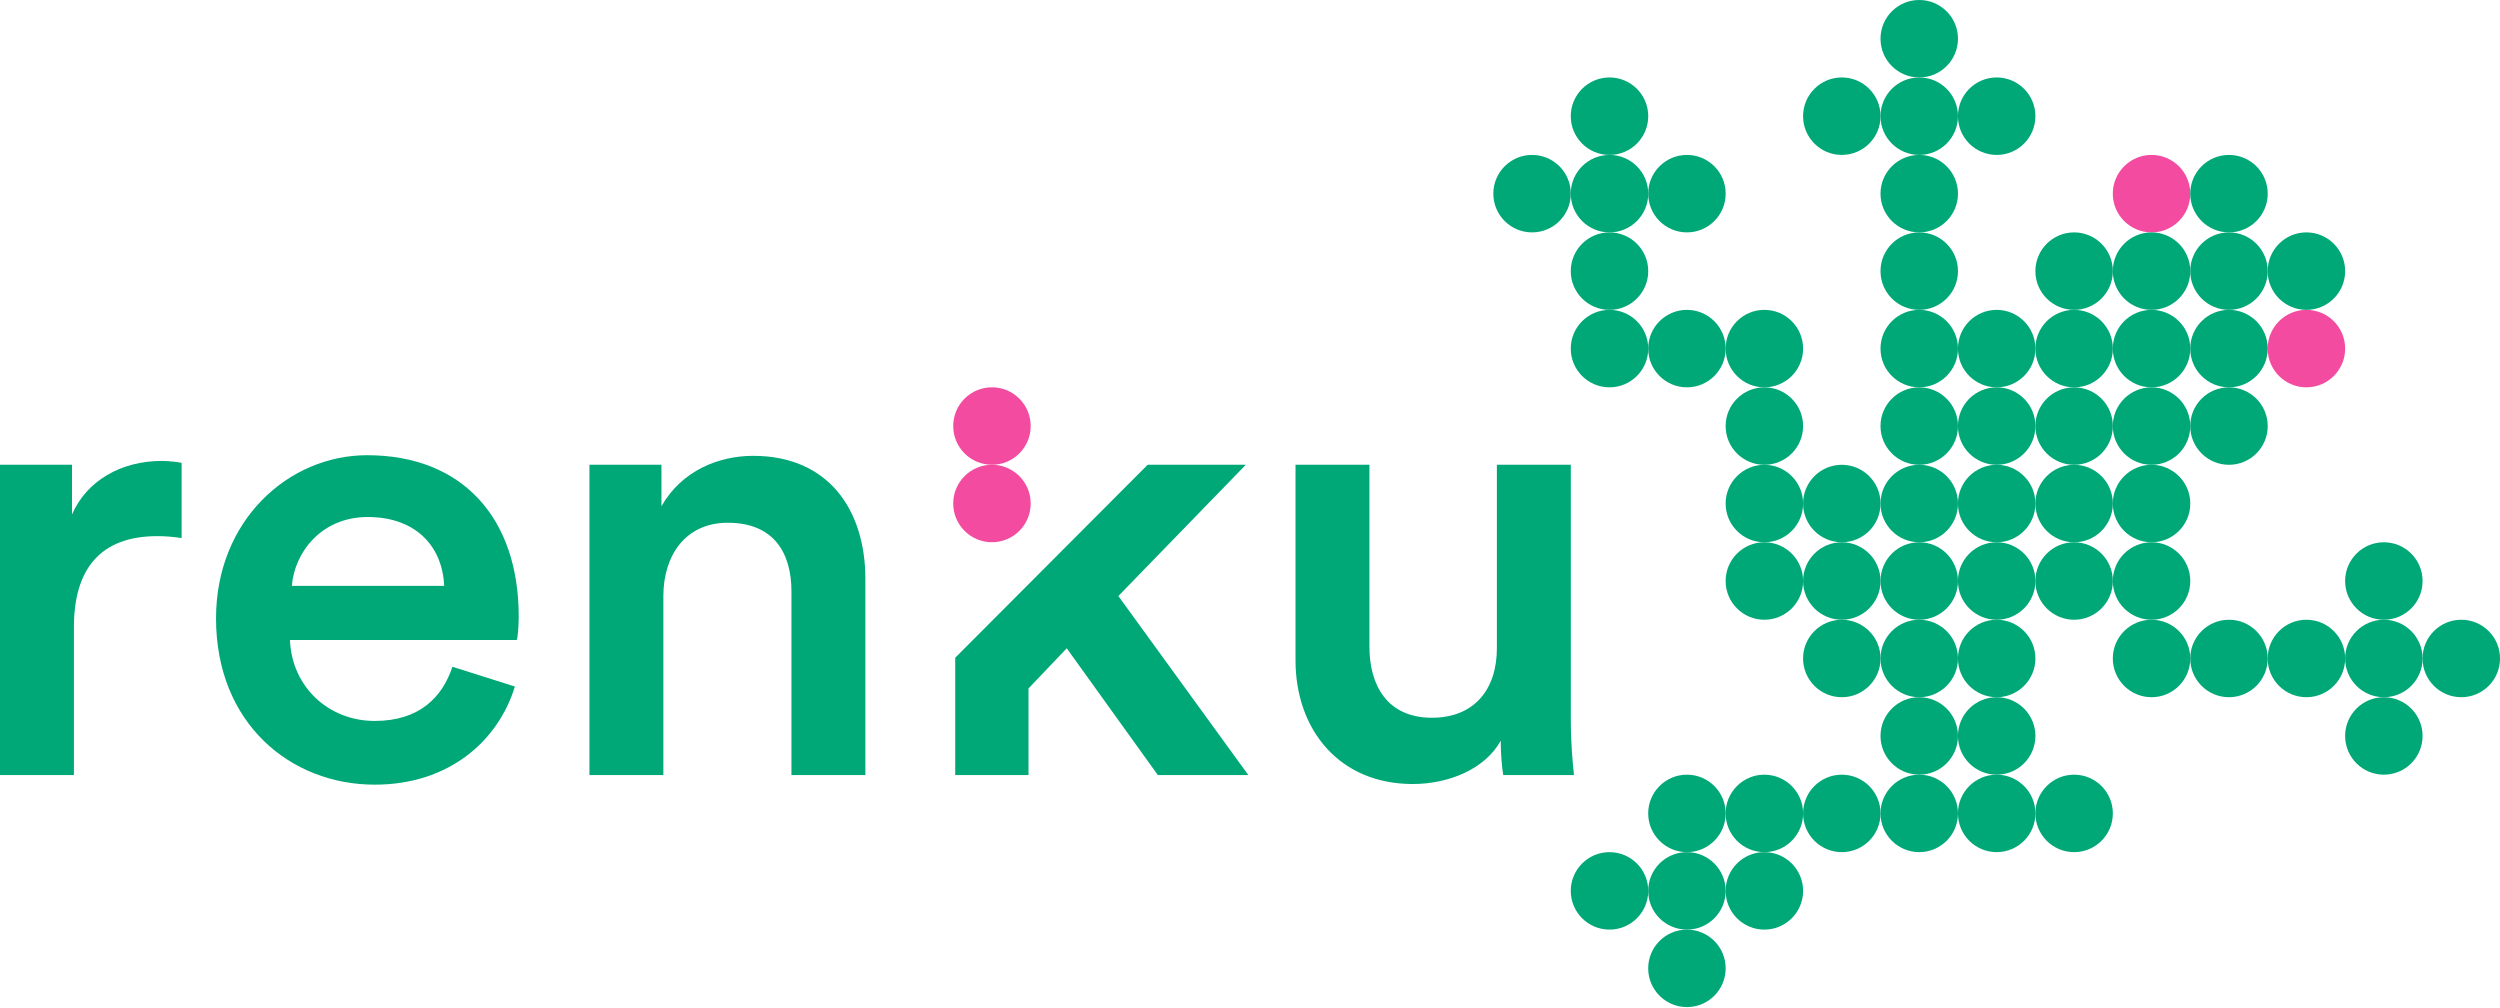
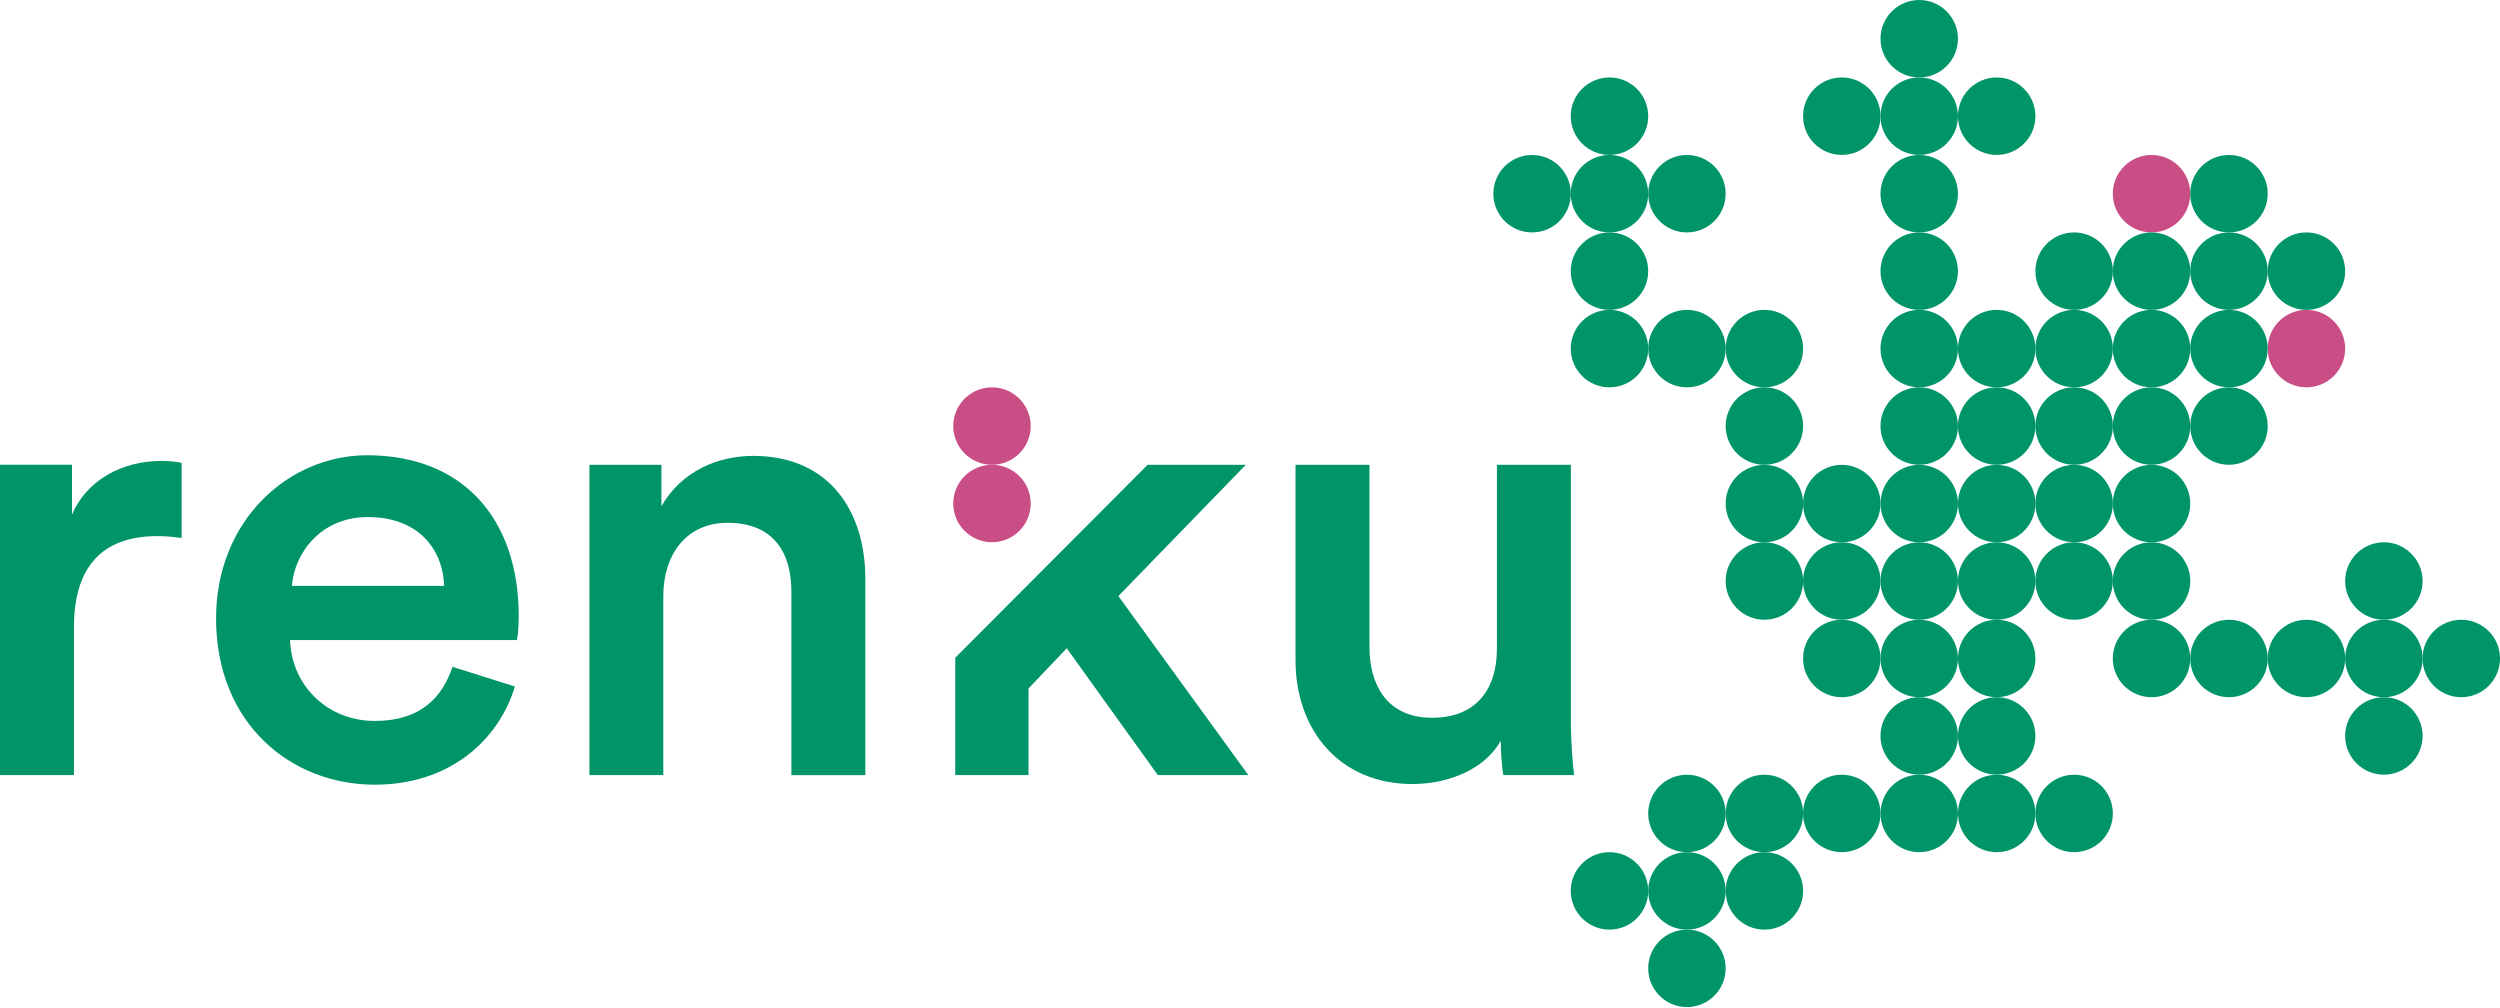
- <svg xmlns="http://www.w3.org/2000/svg" viewBox="0 0 531.933 214.28" height="214.28" width="531.933" xml:space="preserve" id="svg2" version="1.1">
-   <defs id="defs6" />
-   <g transform="matrix(1.333333,0,0,-1.333333,0,214.28)" id="g10">
-     <g transform="scale(0.1)" id="g12">
-       <path id="path14" style="fill:#f24ba0;fill-opacity:1;fill-rule:nonzero;stroke:none" d="m 3495.25,1298.06 c 0,-34.14 -27.67,-61.81 -61.81,-61.81 -34.14,0 -61.82,27.67 -61.82,61.81 0,34.14 27.68,61.81 61.82,61.81 34.14,0 61.81,-27.67 61.81,-61.81" />
-       <path id="path16" style="fill:#f24ba0;fill-opacity:1;fill-rule:nonzero;stroke:none" d="m 3742.39,1050.81 c 0,-34.14 -27.68,-61.814 -61.81,-61.814 -34.14,0 -61.81,27.674 -61.81,61.814 0,34.14 27.67,61.81 61.81,61.81 34.13,0 61.81,-27.67 61.81,-61.81" />
-       <path id="path18" style="fill:#f24ba0;fill-opacity:1;fill-rule:nonzero;stroke:none" d="m 1644.77,803.617 c 0,-34.14 -27.67,-61.816 -61.81,-61.816 -34.13,0 -61.81,27.676 -61.81,61.816 0,34.137 27.68,61.809 61.81,61.809 34.14,0 61.81,-27.672 61.81,-61.809" />
-       <path id="path20" style="fill:#f24ba0;fill-opacity:1;fill-rule:nonzero;stroke:none" d="m 1644.77,927.238 c 0,-34.136 -27.67,-61.812 -61.81,-61.812 -34.13,0 -61.81,27.676 -61.81,61.812 0,34.141 27.68,61.813 61.81,61.813 34.14,0 61.81,-27.672 61.81,-61.813" />
-       <path id="path22" style="fill:#00a877;fill-opacity:1;fill-rule:nonzero;stroke:none" d="m 3371.68,927.184 c 0,-34.137 -27.68,-61.809 -61.82,-61.809 -34.13,0 -61.81,27.672 -61.81,61.809 0,34.136 27.68,61.812 61.81,61.812 34.14,0 61.82,-27.676 61.82,-61.812" />
-       <path id="path24" style="fill:#00a877;fill-opacity:1;fill-rule:nonzero;stroke:none" d="m 3124.53,1421.68 c 0,-34.13 -27.67,-61.81 -61.81,-61.81 -34.14,0 -61.81,27.68 -61.81,61.81 0,34.14 27.67,61.82 61.81,61.82 34.14,0 61.81,-27.68 61.81,-61.82" />
-       <path id="path26" style="fill:#00a877;fill-opacity:1;fill-rule:nonzero;stroke:none" d="m 2630.25,1298.06 c 0,-34.14 -27.67,-61.81 -61.81,-61.81 -34.15,0 -61.82,27.67 -61.82,61.81 0,34.14 27.67,61.81 61.82,61.81 34.14,0 61.81,-27.67 61.81,-61.81" />
-       <path id="path28" style="fill:#00a877;fill-opacity:1;fill-rule:nonzero;stroke:none" d="m 3124.53,1298.06 c 0,-34.14 -27.67,-61.81 -61.81,-61.81 -34.14,0 -61.81,27.67 -61.81,61.81 0,34.14 27.67,61.81 61.81,61.81 34.14,0 61.81,-27.67 61.81,-61.81" />
-       <path id="path30" style="fill:#00a877;fill-opacity:1;fill-rule:nonzero;stroke:none" d="m 2630.25,1174.43 c 0,-34.13 -27.67,-61.81 -61.81,-61.81 -34.15,0 -61.82,27.68 -61.82,61.81 0,34.14 27.67,61.82 61.82,61.82 34.14,0 61.81,-27.68 61.81,-61.82" />
-       <path id="path32" style="fill:#00a877;fill-opacity:1;fill-rule:nonzero;stroke:none" d="m 3124.53,1174.43 c 0,-34.13 -27.67,-61.81 -61.81,-61.81 -34.14,0 -61.81,27.68 -61.81,61.81 0,34.14 27.67,61.82 61.81,61.82 34.14,0 61.81,-27.68 61.81,-61.82" />
-       <path id="path34" style="fill:#00a877;fill-opacity:1;fill-rule:nonzero;stroke:none" d="m 2630.25,1050.81 c 0,-34.14 -27.67,-61.814 -61.81,-61.814 -34.15,0 -61.82,27.674 -61.82,61.814 0,34.14 27.67,61.81 61.82,61.81 34.14,0 61.81,-27.67 61.81,-61.81" />
-       <path id="path36" style="fill:#00a877;fill-opacity:1;fill-rule:nonzero;stroke:none" d="m 2753.82,1050.81 c 0,-34.14 -27.68,-61.814 -61.81,-61.814 -34.14,0 -61.82,27.674 -61.82,61.814 0,34.14 27.68,61.81 61.82,61.81 34.13,0 61.81,-27.67 61.81,-61.81" />
-       <path id="path38" style="fill:#00a877;fill-opacity:1;fill-rule:nonzero;stroke:none" d="m 2877.39,1050.81 c 0,-34.14 -27.68,-61.814 -61.82,-61.814 -34.13,0 -61.8,27.674 -61.8,61.814 0,34.14 27.67,61.81 61.8,61.81 34.14,0 61.82,-27.67 61.82,-61.81" />
-       <path id="path40" style="fill:#00a877;fill-opacity:1;fill-rule:nonzero;stroke:none" d="m 3124.53,1050.81 c 0,-34.14 -27.67,-61.814 -61.81,-61.814 -34.14,0 -61.81,27.674 -61.81,61.814 0,34.14 27.67,61.81 61.81,61.81 34.14,0 61.81,-27.67 61.81,-61.81" />
-       <path id="path42" style="fill:#00a877;fill-opacity:1;fill-rule:nonzero;stroke:none" d="m 3248.1,1050.81 c 0,-34.14 -27.67,-61.814 -61.8,-61.814 -34.14,0 -61.82,27.674 -61.82,61.814 0,34.14 27.68,61.81 61.82,61.81 34.13,0 61.8,-27.67 61.8,-61.81" />
-       <path id="path44" style="fill:#00a877;fill-opacity:1;fill-rule:nonzero;stroke:none" d="m 3371.68,1050.81 c 0,-34.14 -27.68,-61.814 -61.82,-61.814 -34.13,0 -61.81,27.674 -61.81,61.814 0,34.14 27.68,61.81 61.81,61.81 34.14,0 61.82,-27.67 61.82,-61.81" />
-       <path id="path46" style="fill:#00a877;fill-opacity:1;fill-rule:nonzero;stroke:none" d="m 3495.25,1050.81 c 0,-34.14 -27.67,-61.814 -61.81,-61.814 -34.14,0 -61.82,27.674 -61.82,61.814 0,34.14 27.68,61.81 61.82,61.81 34.14,0 61.81,-27.67 61.81,-61.81" />
-       <path id="path48" style="fill:#00a877;fill-opacity:1;fill-rule:nonzero;stroke:none" d="m 2877.39,927.184 c 0,-34.137 -27.68,-61.809 -61.82,-61.809 -34.13,0 -61.8,27.672 -61.8,61.809 0,34.136 27.67,61.812 61.8,61.812 34.14,0 61.82,-27.676 61.82,-61.812" />
-       <path id="path50" style="fill:#00a877;fill-opacity:1;fill-rule:nonzero;stroke:none" d="m 3248.1,927.184 c 0,-34.137 -27.67,-61.809 -61.8,-61.809 -34.14,0 -61.82,27.672 -61.82,61.809 0,34.136 27.68,61.812 61.82,61.812 34.13,0 61.8,-27.676 61.8,-61.812" />
-       <path id="path52" style="fill:#00a877;fill-opacity:1;fill-rule:nonzero;stroke:none" d="m 3495.25,927.184 c 0,-34.137 -27.67,-61.809 -61.81,-61.809 -34.14,0 -61.82,27.672 -61.82,61.809 0,34.136 27.68,61.812 61.82,61.812 34.14,0 61.81,-27.676 61.81,-61.812" />
-       <path id="path54" style="fill:#00a877;fill-opacity:1;fill-rule:nonzero;stroke:none" d="m 2877.39,803.559 c 0,-34.141 -27.68,-61.809 -61.82,-61.809 -34.13,0 -61.8,27.668 -61.8,61.809 0,34.14 27.67,61.816 61.8,61.816 34.14,0 61.82,-27.676 61.82,-61.816" />
-       <path id="path56" style="fill:#00a877;fill-opacity:1;fill-rule:nonzero;stroke:none" d="m 3124.53,803.559 c 0,-34.141 -27.67,-61.809 -61.81,-61.809 -34.14,0 -61.81,27.668 -61.81,61.809 0,34.14 27.67,61.816 61.81,61.816 34.14,0 61.81,-27.676 61.81,-61.816" />
-       <path id="path58" style="fill:#00a877;fill-opacity:1;fill-rule:nonzero;stroke:none" d="m 3248.1,803.559 c 0,-34.141 -27.67,-61.809 -61.8,-61.809 -34.14,0 -61.82,27.668 -61.82,61.809 0,34.14 27.68,61.816 61.82,61.816 34.13,0 61.8,-27.676 61.8,-61.816" />
-       <path id="path60" style="fill:#00a877;fill-opacity:1;fill-rule:nonzero;stroke:none" d="m 3371.68,803.559 c 0,-34.141 -27.68,-61.809 -61.82,-61.809 -34.13,0 -61.81,27.668 -61.81,61.809 0,34.14 27.68,61.816 61.81,61.816 34.14,0 61.82,-27.676 61.82,-61.816" />
-       <path id="path62" style="fill:#00a877;fill-opacity:1;fill-rule:nonzero;stroke:none" d="m 3495.25,803.559 c 0,-34.141 -27.67,-61.809 -61.81,-61.809 -34.14,0 -61.82,27.668 -61.82,61.809 0,34.14 27.68,61.816 61.82,61.816 34.14,0 61.81,-27.676 61.81,-61.816" />
-       <path id="path64" style="fill:#00a877;fill-opacity:1;fill-rule:nonzero;stroke:none" d="m 2877.39,679.934 c 0,-34.141 -27.68,-61.817 -61.82,-61.817 -34.13,0 -61.8,27.676 -61.8,61.817 0,34.14 27.67,61.816 61.8,61.816 34.14,0 61.82,-27.676 61.82,-61.816" />
-       <path id="path66" style="fill:#00a877;fill-opacity:1;fill-rule:nonzero;stroke:none" d="m 3124.53,679.934 c 0,-34.141 -27.67,-61.817 -61.81,-61.817 -34.14,0 -61.81,27.676 -61.81,61.817 0,34.14 27.67,61.816 61.81,61.816 34.14,0 61.81,-27.676 61.81,-61.816" />
-       <path id="path68" style="fill:#00a877;fill-opacity:1;fill-rule:nonzero;stroke:none" d="m 3248.1,679.934 c 0,-34.141 -27.67,-61.817 -61.8,-61.817 -34.14,0 -61.82,27.676 -61.82,61.817 0,34.14 27.68,61.816 61.82,61.816 34.13,0 61.8,-27.676 61.8,-61.816" />
-       <path id="path70" style="fill:#00a877;fill-opacity:1;fill-rule:nonzero;stroke:none" d="m 3495.25,679.934 c 0,-34.141 -27.67,-61.817 -61.81,-61.817 -34.14,0 -61.82,27.676 -61.82,61.817 0,34.14 27.68,61.816 61.82,61.816 34.14,0 61.81,-27.676 61.81,-61.816" />
-       <path id="path72" style="fill:#00a877;fill-opacity:1;fill-rule:nonzero;stroke:none" d="m 3495.25,556.309 c 0,-34.137 -27.67,-61.821 -61.81,-61.821 -34.14,0 -61.82,27.684 -61.82,61.821 0,34.14 27.68,61.808 61.82,61.808 34.14,0 61.81,-27.668 61.81,-61.808" />
-       <path id="path74" style="fill:#00a877;fill-opacity:1;fill-rule:nonzero;stroke:none" d="m 3618.82,556.309 c 0,-34.137 -27.67,-61.821 -61.81,-61.821 -34.14,0 -61.82,27.684 -61.82,61.821 0,34.14 27.68,61.808 61.82,61.808 34.14,0 61.81,-27.668 61.81,-61.808" />
-       <path id="path76" style="fill:#00a877;fill-opacity:1;fill-rule:nonzero;stroke:none" d="m 3742.39,556.309 c 0,-34.137 -27.68,-61.821 -61.81,-61.821 -34.14,0 -61.81,27.684 -61.81,61.821 0,34.14 27.67,61.808 61.81,61.808 34.13,0 61.81,-27.668 61.81,-61.808" />
-       <path id="path78" style="fill:#00a877;fill-opacity:1;fill-rule:nonzero;stroke:none" d="m 3865.96,556.309 c 0,-34.137 -27.67,-61.821 -61.81,-61.821 -34.13,0 -61.81,27.684 -61.81,61.821 0,34.14 27.68,61.808 61.81,61.808 34.14,0 61.81,-27.668 61.81,-61.808" />
-       <path id="path80" style="fill:#00a877;fill-opacity:1;fill-rule:nonzero;stroke:none" d="m 3124.53,432.691 c 0,-34.14 -27.67,-61.82 -61.81,-61.82 -34.14,0 -61.81,27.68 -61.81,61.82 0,34.129 27.67,61.797 61.81,61.797 34.14,0 61.81,-27.668 61.81,-61.797" />
-       <path id="path82" style="fill:#00a877;fill-opacity:1;fill-rule:nonzero;stroke:none" d="m 3248.1,432.691 c 0,-34.14 -27.67,-61.82 -61.8,-61.82 -34.14,0 -61.82,27.68 -61.82,61.82 0,34.129 27.68,61.797 61.82,61.797 34.13,0 61.8,-27.668 61.8,-61.797" />
-       <path id="path84" style="fill:#00a877;fill-opacity:1;fill-rule:nonzero;stroke:none" d="m 2753.82,309.059 c 0,-34.137 -27.68,-61.809 -61.81,-61.809 -34.14,0 -61.82,27.672 -61.82,61.809 0,34.14 27.68,61.812 61.82,61.812 34.13,0 61.81,-27.672 61.81,-61.812" />
-       <path id="path86" style="fill:#00a877;fill-opacity:1;fill-rule:nonzero;stroke:none" d="m 2877.39,309.059 c 0,-34.137 -27.68,-61.809 -61.82,-61.809 -34.13,0 -61.8,27.672 -61.8,61.809 0,34.14 27.67,61.812 61.8,61.812 34.14,0 61.82,-27.672 61.82,-61.812" />
-       <path id="path88" style="fill:#00a877;fill-opacity:1;fill-rule:nonzero;stroke:none" d="m 3000.96,309.059 c 0,-34.137 -27.67,-61.809 -61.81,-61.809 -34.14,0 -61.81,27.672 -61.81,61.809 0,34.14 27.67,61.812 61.81,61.812 34.14,0 61.81,-27.672 61.81,-61.812" />
-       <path id="path90" style="fill:#00a877;fill-opacity:1;fill-rule:nonzero;stroke:none" d="m 3124.53,309.059 c 0,-34.137 -27.67,-61.809 -61.81,-61.809 -34.14,0 -61.81,27.672 -61.81,61.809 0,34.14 27.67,61.812 61.81,61.812 34.14,0 61.81,-27.672 61.81,-61.812" />
-       <path id="path92" style="fill:#00a877;fill-opacity:1;fill-rule:nonzero;stroke:none" d="m 3248.1,309.059 c 0,-34.137 -27.67,-61.809 -61.8,-61.809 -34.14,0 -61.82,27.672 -61.82,61.809 0,34.14 27.68,61.812 61.82,61.812 34.13,0 61.8,-27.672 61.8,-61.812" />
-       <path id="path94" style="fill:#00a877;fill-opacity:1;fill-rule:nonzero;stroke:none" d="m 3371.68,309.059 c 0,-34.137 -27.68,-61.809 -61.82,-61.809 -34.13,0 -61.81,27.672 -61.81,61.809 0,34.14 27.68,61.812 61.81,61.812 34.14,0 61.82,-27.672 61.82,-61.812" />
-       <path id="path96" style="fill:#00a877;fill-opacity:1;fill-rule:nonzero;stroke:none" d="m 2753.82,185.43 c 0,-34.129 -27.68,-61.801 -61.81,-61.801 -34.14,0 -61.82,27.672 -61.82,61.801 0,34.14 27.68,61.82 61.82,61.82 34.13,0 61.81,-27.68 61.81,-61.82" />
-       <path id="path98" style="fill:#00a877;fill-opacity:1;fill-rule:nonzero;stroke:none" d="m 3124.53,1545.3 c 0,-34.13 -27.67,-61.8 -61.81,-61.8 -34.14,0 -61.81,27.67 -61.81,61.8 0,34.15 27.67,61.82 61.81,61.82 34.14,0 61.81,-27.67 61.81,-61.82" />
-       <path id="path100" style="fill:#00a877;fill-opacity:1;fill-rule:nonzero;stroke:none" d="m 2630.25,1421.68 c 0,-34.13 -27.67,-61.81 -61.81,-61.81 -34.15,0 -61.82,27.68 -61.82,61.81 0,34.14 27.67,61.82 61.82,61.82 34.14,0 61.81,-27.68 61.81,-61.82" />
-       <path id="path102" style="fill:#00a877;fill-opacity:1;fill-rule:nonzero;stroke:none" d="m 3000.96,1421.68 c 0,-34.13 -27.67,-61.81 -61.81,-61.81 -34.14,0 -61.81,27.68 -61.81,61.81 0,34.14 27.67,61.82 61.81,61.82 34.14,0 61.81,-27.68 61.81,-61.82" />
-       <path id="path104" style="fill:#00a877;fill-opacity:1;fill-rule:nonzero;stroke:none" d="m 3248.1,1421.68 c 0,-34.13 -27.67,-61.81 -61.8,-61.81 -34.14,0 -61.82,27.68 -61.82,61.81 0,34.14 27.68,61.82 61.82,61.82 34.13,0 61.8,-27.68 61.8,-61.82" />
-       <path id="path106" style="fill:#00a877;fill-opacity:1;fill-rule:nonzero;stroke:none" d="m 2506.68,1298.06 c 0,-34.14 -27.68,-61.81 -61.82,-61.81 -34.14,0 -61.81,27.67 -61.81,61.81 0,34.14 27.67,61.81 61.81,61.81 34.14,0 61.82,-27.67 61.82,-61.81" />
-       <path id="path108" style="fill:#00a877;fill-opacity:1;fill-rule:nonzero;stroke:none" d="m 2753.82,1298.06 c 0,-34.14 -27.68,-61.81 -61.81,-61.81 -34.14,0 -61.82,27.67 -61.82,61.81 0,34.14 27.68,61.81 61.82,61.81 34.13,0 61.81,-27.67 61.81,-61.81" />
-       <path id="path110" style="fill:#00a877;fill-opacity:1;fill-rule:nonzero;stroke:none" d="m 3618.82,1298.06 c 0,-34.14 -27.67,-61.81 -61.81,-61.81 -34.14,0 -61.82,27.67 -61.82,61.81 0,34.14 27.68,61.81 61.82,61.81 34.14,0 61.81,-27.67 61.81,-61.81" />
-       <path id="path112" style="fill:#00a877;fill-opacity:1;fill-rule:nonzero;stroke:none" d="m 3371.68,1174.43 c 0,-34.13 -27.68,-61.81 -61.82,-61.81 -34.13,0 -61.81,27.68 -61.81,61.81 0,34.14 27.68,61.82 61.81,61.82 34.14,0 61.82,-27.68 61.82,-61.82" />
-       <path id="path114" style="fill:#00a877;fill-opacity:1;fill-rule:nonzero;stroke:none" d="m 3495.25,1174.43 c 0,-34.13 -27.67,-61.81 -61.81,-61.81 -34.14,0 -61.82,27.68 -61.82,61.81 0,34.14 27.68,61.82 61.82,61.82 34.14,0 61.81,-27.68 61.81,-61.82" />
-       <path id="path116" style="fill:#00a877;fill-opacity:1;fill-rule:nonzero;stroke:none" d="m 3618.82,1174.43 c 0,-34.13 -27.67,-61.81 -61.81,-61.81 -34.14,0 -61.82,27.68 -61.82,61.81 0,34.14 27.68,61.82 61.82,61.82 34.14,0 61.81,-27.68 61.81,-61.82" />
-       <path id="path118" style="fill:#00a877;fill-opacity:1;fill-rule:nonzero;stroke:none" d="m 3742.39,1174.43 c 0,-34.13 -27.68,-61.81 -61.81,-61.81 -34.14,0 -61.81,27.68 -61.81,61.81 0,34.14 27.67,61.82 61.81,61.82 34.13,0 61.81,-27.68 61.81,-61.82" />
-       <path id="path120" style="fill:#00a877;fill-opacity:1;fill-rule:nonzero;stroke:none" d="m 3618.82,1050.81 c 0,-34.14 -27.67,-61.814 -61.81,-61.814 -34.14,0 -61.82,27.674 -61.82,61.814 0,34.14 27.68,61.81 61.82,61.81 34.14,0 61.81,-27.67 61.81,-61.81" />
-       <path id="path122" style="fill:#00a877;fill-opacity:1;fill-rule:nonzero;stroke:none" d="m 3124.53,927.184 c 0,-34.137 -27.67,-61.809 -61.81,-61.809 -34.14,0 -61.81,27.672 -61.81,61.809 0,34.136 27.67,61.812 61.81,61.812 34.14,0 61.81,-27.676 61.81,-61.812" />
-       <path id="path124" style="fill:#00a877;fill-opacity:1;fill-rule:nonzero;stroke:none" d="m 3618.82,927.184 c 0,-34.137 -27.67,-61.809 -61.81,-61.809 -34.14,0 -61.82,27.672 -61.82,61.809 0,34.136 27.68,61.812 61.82,61.812 34.14,0 61.81,-27.676 61.81,-61.812" />
-       <path id="path126" style="fill:#00a877;fill-opacity:1;fill-rule:nonzero;stroke:none" d="m 3000.96,803.559 c 0,-34.141 -27.67,-61.809 -61.81,-61.809 -34.14,0 -61.81,27.668 -61.81,61.809 0,34.14 27.67,61.816 61.81,61.816 34.14,0 61.81,-27.676 61.81,-61.816" />
-       <path id="path128" style="fill:#00a877;fill-opacity:1;fill-rule:nonzero;stroke:none" d="m 3000.96,679.934 c 0,-34.141 -27.67,-61.817 -61.81,-61.817 -34.14,0 -61.81,27.676 -61.81,61.817 0,34.14 27.67,61.816 61.81,61.816 34.14,0 61.81,-27.676 61.81,-61.816" />
-       <path id="path130" style="fill:#00a877;fill-opacity:1;fill-rule:nonzero;stroke:none" d="m 3371.68,679.934 c 0,-34.141 -27.68,-61.817 -61.82,-61.817 -34.13,0 -61.81,27.676 -61.81,61.817 0,34.14 27.68,61.816 61.81,61.816 34.14,0 61.82,-27.676 61.82,-61.816" />
-       <path id="path132" style="fill:#00a877;fill-opacity:1;fill-rule:nonzero;stroke:none" d="m 3865.96,679.934 c 0,-34.141 -27.67,-61.817 -61.81,-61.817 -34.13,0 -61.81,27.676 -61.81,61.817 0,34.14 27.68,61.816 61.81,61.816 34.14,0 61.81,-27.676 61.81,-61.816" />
-       <path id="path134" style="fill:#00a877;fill-opacity:1;fill-rule:nonzero;stroke:none" d="m 3000.96,556.309 c 0,-34.137 -27.67,-61.821 -61.81,-61.821 -34.14,0 -61.81,27.684 -61.81,61.821 0,34.14 27.67,61.808 61.81,61.808 34.14,0 61.81,-27.668 61.81,-61.808" />
-       <path id="path136" style="fill:#00a877;fill-opacity:1;fill-rule:nonzero;stroke:none" d="m 3124.53,556.309 c 0,-34.137 -27.67,-61.821 -61.81,-61.821 -34.14,0 -61.81,27.684 -61.81,61.821 0,34.14 27.67,61.808 61.81,61.808 34.14,0 61.81,-27.668 61.81,-61.808" />
-       <path id="path138" style="fill:#00a877;fill-opacity:1;fill-rule:nonzero;stroke:none" d="m 3248.1,556.309 c 0,-34.137 -27.67,-61.821 -61.8,-61.821 -34.14,0 -61.82,27.684 -61.82,61.821 0,34.14 27.68,61.808 61.82,61.808 34.13,0 61.8,-27.668 61.8,-61.808" />
-       <path id="path140" style="fill:#00a877;fill-opacity:1;fill-rule:nonzero;stroke:none" d="m 3989.54,556.309 c 0,-34.137 -27.68,-61.821 -61.82,-61.821 -34.14,0 -61.81,27.684 -61.81,61.821 0,34.14 27.67,61.808 61.81,61.808 34.14,0 61.82,-27.668 61.82,-61.808" />
-       <path id="path142" style="fill:#00a877;fill-opacity:1;fill-rule:nonzero;stroke:none" d="m 3865.96,432.691 c 0,-34.14 -27.67,-61.82 -61.81,-61.82 -34.13,0 -61.81,27.68 -61.81,61.82 0,34.129 27.68,61.797 61.81,61.797 34.14,0 61.81,-27.668 61.81,-61.797" />
-       <path id="path144" style="fill:#00a877;fill-opacity:1;fill-rule:nonzero;stroke:none" d="m 2630.25,185.43 c 0,-34.129 -27.67,-61.801 -61.81,-61.801 -34.15,0 -61.82,27.672 -61.82,61.801 0,34.14 27.67,61.82 61.82,61.82 34.14,0 61.81,-27.68 61.81,-61.82" />
-       <path id="path146" style="fill:#00a877;fill-opacity:1;fill-rule:nonzero;stroke:none" d="m 2877.39,185.43 c 0,-34.129 -27.68,-61.801 -61.82,-61.801 -34.13,0 -61.8,27.672 -61.8,61.801 0,34.14 27.67,61.82 61.8,61.82 34.14,0 61.82,-27.68 61.82,-61.82" />
-       <path id="path148" style="fill:#00a877;fill-opacity:1;fill-rule:nonzero;stroke:none" d="M 2753.82,61.809 C 2753.82,27.672 2726.14,0 2692.01,0 c -34.14,0 -61.82,27.672 -61.82,61.809 0,34.141 27.68,61.82 61.82,61.82 34.13,0 61.81,-27.68 61.81,-61.82" />
-       <path id="path150" style="fill:#00a877;fill-opacity:1;fill-rule:nonzero;stroke:none" d="m 289.82,748.48 c -13.218,2.04 -26.437,3.055 -38.644,3.055 -91.52,0 -133.215,-52.879 -133.215,-145.414 V 370.199 H 0 v 495.227 h 114.91 v -79.309 c 23.391,53.891 78.305,85.418 143.391,85.418 14.226,0 26.433,-2.031 31.519,-3.051 V 748.48" />
-       <path id="path152" style="fill:#00a877;fill-opacity:1;fill-rule:nonzero;stroke:none" d="m 708.793,672.219 c -2.035,57.969 -40.68,109.824 -122.035,109.824 -74.231,0 -116.945,-56.941 -121.008,-109.824 z M 821.668,511.551 c -26.441,-86.449 -104.746,-156.61 -223.723,-156.61 -134.23,0 -253.211,97.629 -253.211,265.414 0,156.602 115.926,260.325 241.004,260.325 152.535,0 242.028,-100.668 242.028,-257.27 0,-19.328 -2.032,-35.59 -3.047,-37.64 h -362.02 c 3.051,-75.239 62.028,-129.141 135.246,-129.141 71.184,0 107.789,37.633 124.067,86.441 l 99.656,-31.519" />
-       <path id="path154" style="fill:#00a877;fill-opacity:1;fill-rule:nonzero;stroke:none" d="M 1058.6,370.199 H 940.637 v 495.227 h 114.913 v -66.09 c 32.54,56.945 91.52,80.336 146.44,80.336 121.01,0 178.97,-87.461 178.97,-196.27 V 370.199 H 1263 V 663.07 c 0,61.016 -27.46,109.825 -101.69,109.825 -67.12,0 -102.71,-51.868 -102.71,-116.946 v -285.75" />
-       <path id="path156" style="fill:#00a877;fill-opacity:1;fill-rule:nonzero;stroke:none" d="m 1784.67,655.949 207.45,-285.75 h -144.4 L 1702.3,572.559 1641.29,508.5 V 370.199 H 1524.34 V 557.48 l 307.11,307.946 h 156.6 L 1784.67,655.949" />
-       <path id="path158" style="fill:#00a877;fill-opacity:1;fill-rule:nonzero;stroke:none" d="m 2254.49,355.961 c -117.96,0 -187.11,87.449 -187.11,197.269 v 312.196 h 117.96 V 574.602 c 0,-61.012 28.48,-112.883 99.66,-112.883 68.13,0 103.72,45.75 103.72,110.84 v 292.867 h 117.97 V 460.699 c 0,-40.679 3.04,-72.199 5.09,-90.5 h -112.89 c -2.03,11.192 -4.07,34.571 -4.07,54.903 -24.4,-44.743 -82.37,-69.141 -140.33,-69.141" />
+ <svg xmlns="http://www.w3.org/2000/svg" version="1.1" id="Renku_Logo" x="0px" y="0px" viewBox="0 0 398.95 160.71" style="enable-background:new 0 0 398.95 160.71;" xml:space="preserve">
+   <style type="text/css">
+ 	.st0{fill:#ca4e86;}
+ 	.st1{fill:#009568;}
+ </style>
+   <g>
+     <g>
+       <circle class="st0" cx="343.34" cy="30.91" r="6.18" />
+       <circle class="st0" cx="368.06" cy="55.63" r="6.18" />
+       <circle class="st0" cx="158.3" cy="80.35" r="6.18" />
+       <circle class="st0" cx="158.3" cy="67.99" r="6.18" />
+     </g>
+     <g>
+       <g>
+         <g>
+           <circle class="st1" cx="330.99" cy="67.99" r="6.18" />
+           <circle class="st1" cx="306.27" cy="18.54" r="6.18" />
+           <circle class="st1" cx="256.84" cy="30.91" r="6.18" />
+           <circle class="st1" cx="306.27" cy="30.91" r="6.18" />
+           <circle class="st1" cx="256.84" cy="43.27" r="6.18" />
+           <circle class="st1" cx="306.27" cy="43.27" r="6.18" />
+           <circle class="st1" cx="256.84" cy="55.63" r="6.18" />
+           <circle class="st1" cx="269.2" cy="55.63" r="6.18" />
+           <circle class="st1" cx="281.56" cy="55.63" r="6.18" />
+           <circle class="st1" cx="306.27" cy="55.63" r="6.18" />
+           <circle class="st1" cx="318.63" cy="55.63" r="6.18" />
+           <circle class="st1" cx="330.99" cy="55.63" r="6.18" />
+           <circle class="st1" cx="343.34" cy="55.63" r="6.18" />
+           <circle class="st1" cx="281.56" cy="67.99" r="6.18" />
+           <circle class="st1" cx="318.63" cy="67.99" r="6.18" />
+           <circle class="st1" cx="343.34" cy="67.99" r="6.18" />
+           <circle class="st1" cx="281.56" cy="80.36" r="6.18" />
+           <circle class="st1" cx="306.27" cy="80.36" r="6.18" />
+           <circle class="st1" cx="318.63" cy="80.36" r="6.18" />
+           <circle class="st1" cx="330.99" cy="80.36" r="6.18" />
+           <circle class="st1" cx="343.34" cy="80.36" r="6.18" />
+           <circle class="st1" cx="281.56" cy="92.72" r="6.18" />
+           <circle class="st1" cx="306.27" cy="92.72" r="6.18" />
+           <circle class="st1" cx="318.63" cy="92.72" r="6.18" />
+           <circle class="st1" cx="343.34" cy="92.72" r="6.18" />
+           <circle class="st1" cx="343.34" cy="105.08" r="6.18" />
+           <circle class="st1" cx="355.7" cy="105.08" r="6.18" />
+           <circle class="st1" cx="368.06" cy="105.08" r="6.18" />
+           <circle class="st1" cx="380.42" cy="105.08" r="6.18" />
+           <circle class="st1" cx="306.27" cy="117.44" r="6.18" />
+           <circle class="st1" cx="318.63" cy="117.44" r="6.18" />
+           <circle class="st1" cx="269.2" cy="129.81" r="6.18" />
+           <circle class="st1" cx="281.56" cy="129.81" r="6.18" />
+           <circle class="st1" cx="293.91" cy="129.81" r="6.18" />
+           <circle class="st1" cx="306.27" cy="129.81" r="6.18" />
+           <circle class="st1" cx="318.63" cy="129.81" r="6.18" />
+           <circle class="st1" cx="330.99" cy="129.81" r="6.18" />
+           <circle class="st1" cx="269.2" cy="142.17" r="6.18" />
+         </g>
+         <circle class="st1" cx="306.27" cy="6.18" r="6.18" />
+         <circle class="st1" cx="256.84" cy="18.54" r="6.18" />
+         <circle class="st1" cx="293.91" cy="18.54" r="6.18" />
+         <circle class="st1" cx="318.63" cy="18.54" r="6.18" />
+         <circle class="st1" cx="244.49" cy="30.91" r="6.18" />
+         <circle class="st1" cx="269.2" cy="30.91" r="6.18" />
+         <circle class="st1" cx="355.7" cy="30.91" r="6.18" />
+         <circle class="st1" cx="330.99" cy="43.27" r="6.18" />
+         <circle class="st1" cx="343.34" cy="43.27" r="6.18" />
+         <circle class="st1" cx="355.7" cy="43.27" r="6.18" />
+         <circle class="st1" cx="368.06" cy="43.27" r="6.18" />
+         <circle class="st1" cx="355.7" cy="55.63" r="6.18" />
+         <circle class="st1" cx="306.27" cy="67.99" r="6.18" />
+         <circle class="st1" cx="355.7" cy="67.99" r="6.18" />
+         <circle class="st1" cx="293.91" cy="80.36" r="6.18" />
+         <circle class="st1" cx="293.91" cy="92.72" r="6.18" />
+         <circle class="st1" cx="330.99" cy="92.72" r="6.18" />
+         <circle class="st1" cx="380.42" cy="92.72" r="6.18" />
+         <circle class="st1" cx="293.91" cy="105.08" r="6.18" />
+         <circle class="st1" cx="306.27" cy="105.08" r="6.18" />
+         <circle class="st1" cx="318.63" cy="105.08" r="6.18" />
+         <circle class="st1" cx="392.77" cy="105.08" r="6.18" />
+         <circle class="st1" cx="380.42" cy="117.44" r="6.18" />
+         <circle class="st1" cx="256.84" cy="142.17" r="6.18" />
+         <circle class="st1" cx="281.56" cy="142.17" r="6.18" />
+         <circle class="st1" cx="269.2" cy="154.53" r="6.18" />
+       </g>
+       <path class="st1" d="m28.98,85.86c-1.32-.2-2.64-.31-3.86-.31-9.15,0-13.32,5.29-13.32,14.54v23.59H0v-49.52h11.49v7.93c2.34-5.39,7.83-8.54,14.34-8.54,1.42,0,2.64.2,3.15.31v12Z" />
+       <path class="st1" d="m82.17,109.56c-2.64,8.64-10.47,15.66-22.37,15.66-13.42,0-25.32-9.76-25.32-26.54,0-15.66,11.59-26.03,24.1-26.03,15.25,0,24.2,10.07,24.2,25.73,0,1.93-.2,3.56-.3,3.76h-36.2c.3,7.52,6.2,12.91,13.52,12.91s10.78-3.76,12.41-8.64l9.97,3.15Zm-11.29-16.07c-.2-5.8-4.07-10.98-12.2-10.98-7.42,0-11.69,5.69-12.1,10.98h24.3Z" />
+       <path class="st1" d="m105.86,123.69h-11.8v-49.52h11.49v6.61c3.25-5.69,9.15-8.03,14.64-8.03,12.1,0,17.9,8.75,17.9,19.63v31.32h-11.8v-29.29c0-6.1-2.75-10.98-10.17-10.98-6.71,0-10.27,5.19-10.27,11.69v28.57Z" />
+       <path class="st1" d="m178.47,95.12l20.74,28.57h-14.44l-14.54-20.24-6.1,6.41v13.83h-11.69v-18.73l30.71-30.79h15.66l-20.34,20.95Z" />
+       <path class="st1" d="m225.45,125.12c-11.8,0-18.71-8.75-18.71-19.73v-31.22h11.8v29.08c0,6.1,2.85,11.29,9.97,11.29s10.37-4.58,10.37-11.08v-29.29h11.8v40.47c0,4.07.31,7.22.51,9.05h-11.29c-.2-1.12-.41-3.46-.41-5.49-2.44,4.47-8.24,6.91-14.03,6.91Z" />
    </g>
  </g>
</svg>
